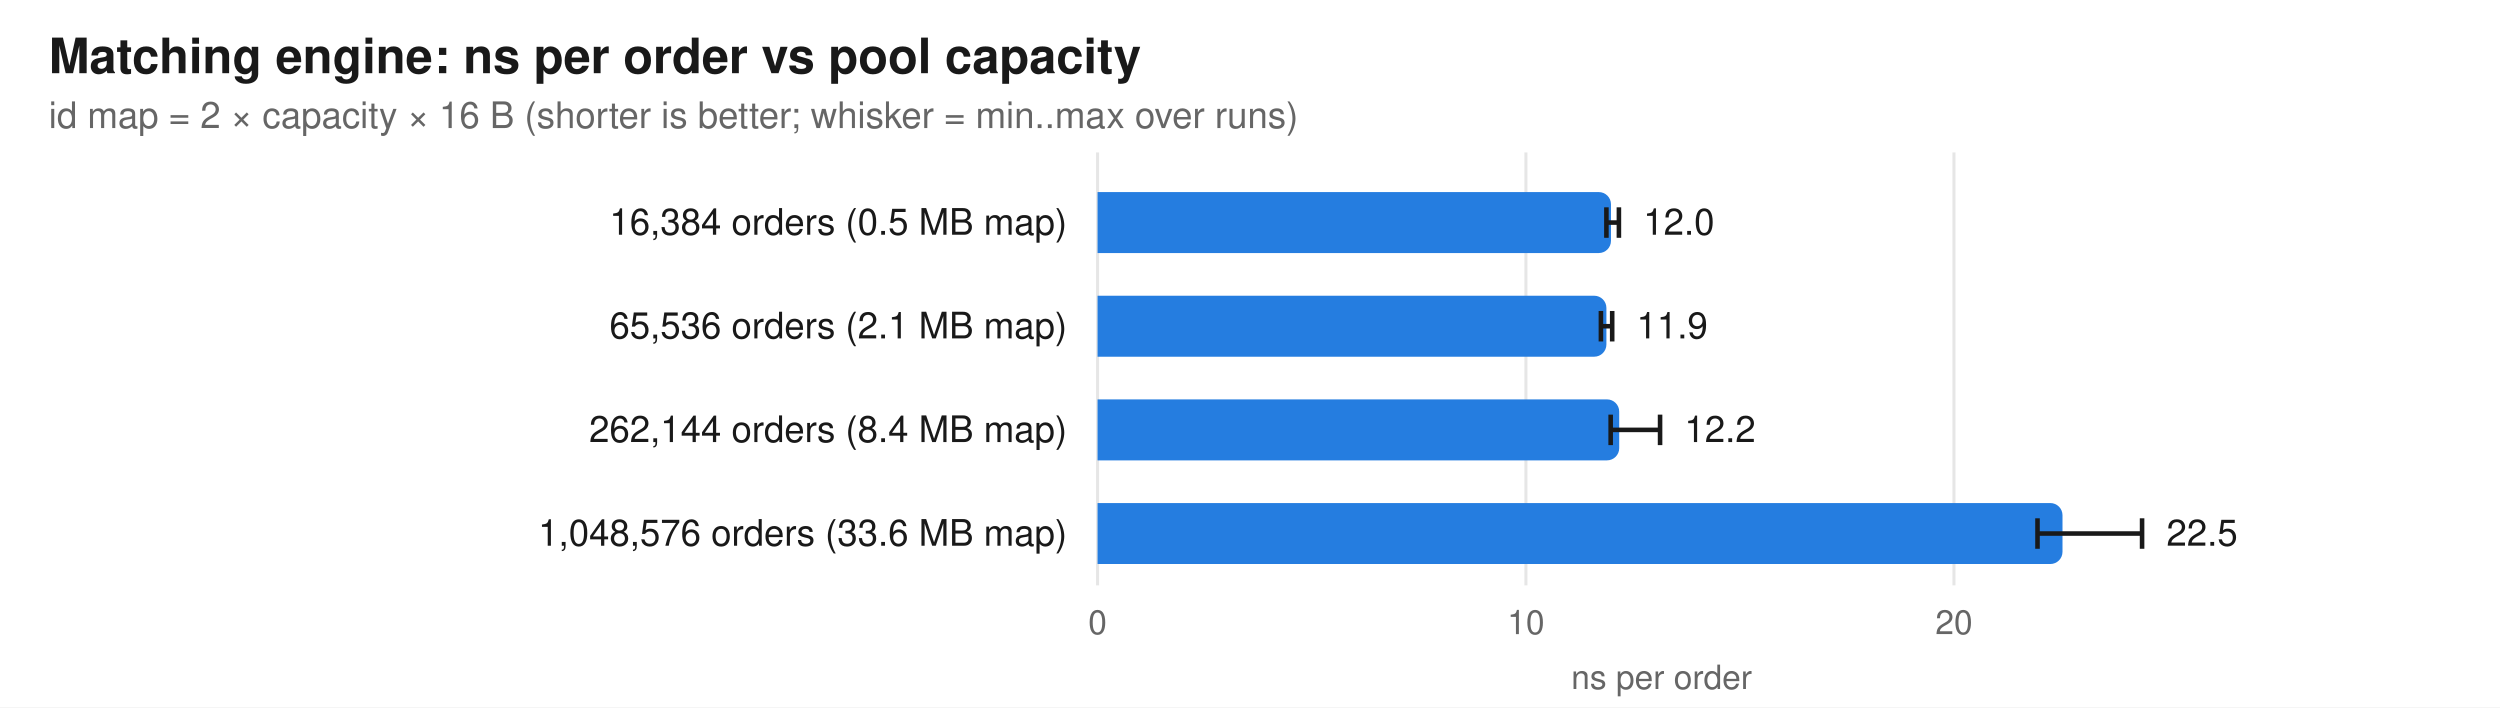
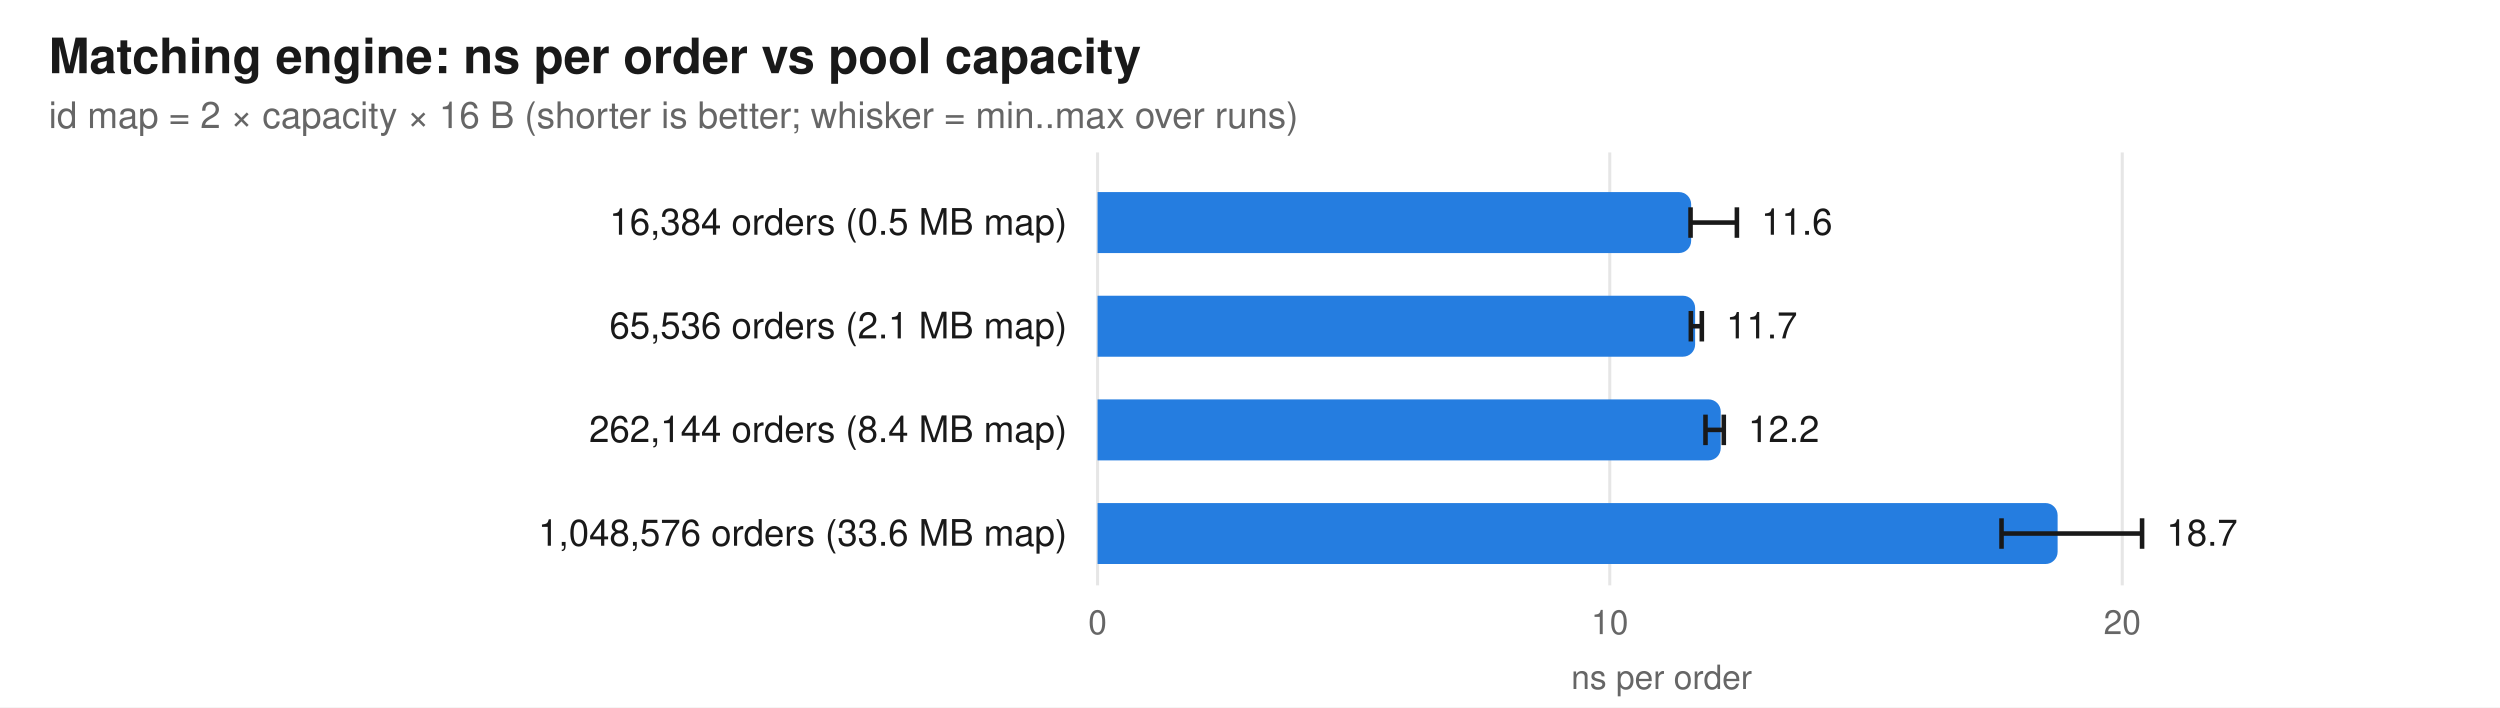
<svg xmlns="http://www.w3.org/2000/svg" viewBox="0 0 820 232" width="820" height="232" font-family="-apple-system, BlinkMacSystemFont, 'Segoe UI', Helvetica, Arial, sans-serif">
  <rect width="100%" height="100%" fill="#ffffff" />
  <text x="16.0" y="24.0" font-size="16" fill="#191919" text-anchor="start" font-weight="600">Matching engine: ns per order vs pool capacity</text>
  <text x="16.0" y="42.0" font-size="12" fill="#666666" text-anchor="start" font-weight="normal">id map = 2 × capacity × 16 B (shorter is better; whisker = min..max over runs)</text>
  <line x1="360.0" y1="50.0" x2="360.0" y2="192.0" stroke="#e6e6e6" stroke-width="1" />
  <text x="360.0" y="208.0" font-size="11" fill="#666666" text-anchor="middle" font-weight="normal">0</text>
-   <line x1="500.5" y1="50.0" x2="500.5" y2="192.0" stroke="#e6e6e6" stroke-width="1" />
-   <text x="500.5" y="208.0" font-size="11" fill="#666666" text-anchor="middle" font-weight="normal">10</text>
-   <line x1="640.9" y1="50.0" x2="640.9" y2="192.0" stroke="#e6e6e6" stroke-width="1" />
-   <text x="640.9" y="208.0" font-size="11" fill="#666666" text-anchor="middle" font-weight="normal">20</text>
+   <line x1="528.0" y1="50.0" x2="528.0" y2="192.0" stroke="#e6e6e6" stroke-width="1" />
+   <text x="528.0" y="208.0" font-size="11" fill="#666666" text-anchor="middle" font-weight="normal">10</text>
+   <line x1="696.1" y1="50.0" x2="696.1" y2="192.0" stroke="#e6e6e6" stroke-width="1" />
+   <text x="696.1" y="208.0" font-size="11" fill="#666666" text-anchor="middle" font-weight="normal">20</text>
  <text x="545.0" y="226.0" font-size="11" fill="#666666" text-anchor="middle" font-weight="normal">ns per order</text>
  <text x="350.0" y="77.0" font-size="12" fill="#191919" text-anchor="end" font-weight="normal">16,384 orders (0.5 MB map)</text>
-   <path d="M360,63 h164.4 a4,4 0 0 1 4,4 v12 a4,4 0 0 1 -4,4 h-164.4 z" fill="#257de0" />
-   <line x1="526.9" y1="73.0" x2="531.0" y2="73.0" stroke="#191919" stroke-width="1.5" />
-   <line x1="526.9" y1="68.0" x2="526.9" y2="78.0" stroke="#191919" stroke-width="1.5" />
-   <line x1="531.0" y1="68.0" x2="531.0" y2="78.0" stroke="#191919" stroke-width="1.5" />
-   <text x="539.0" y="77.0" font-size="12" fill="#191919" text-anchor="start" font-weight="normal">12.0</text>
+   <path d="M360,63 h190.7 a4,4 0 0 1 4,4 v12 a4,4 0 0 1 -4,4 h-190.7 z" fill="#257de0" />
+   <line x1="554.5" y1="73.0" x2="569.7" y2="73.0" stroke="#191919" stroke-width="1.5" />
+   <line x1="554.5" y1="68.0" x2="554.5" y2="78.0" stroke="#191919" stroke-width="1.5" />
+   <line x1="569.7" y1="68.0" x2="569.7" y2="78.0" stroke="#191919" stroke-width="1.5" />
+   <text x="577.7" y="77.0" font-size="12" fill="#191919" text-anchor="start" font-weight="normal">11.6</text>
  <text x="350.0" y="111.0" font-size="12" fill="#191919" text-anchor="end" font-weight="normal">65,536 orders (2.1 MB map)</text>
-   <path d="M360,97 h162.9 a4,4 0 0 1 4,4 v12 a4,4 0 0 1 -4,4 h-162.9 z" fill="#257de0" />
-   <line x1="525.1" y1="107.0" x2="528.8" y2="107.0" stroke="#191919" stroke-width="1.5" />
-   <line x1="525.1" y1="102.0" x2="525.1" y2="112.0" stroke="#191919" stroke-width="1.5" />
-   <line x1="528.8" y1="102.0" x2="528.8" y2="112.0" stroke="#191919" stroke-width="1.5" />
-   <text x="536.8" y="111.0" font-size="12" fill="#191919" text-anchor="start" font-weight="normal">11.9</text>
+   <path d="M360,97 h192.0 a4,4 0 0 1 4,4 v12 a4,4 0 0 1 -4,4 h-192.0 z" fill="#257de0" />
+   <line x1="554.6" y1="107.0" x2="558.2" y2="107.0" stroke="#191919" stroke-width="1.5" />
+   <line x1="554.6" y1="102.0" x2="554.6" y2="112.0" stroke="#191919" stroke-width="1.5" />
+   <line x1="558.2" y1="102.0" x2="558.2" y2="112.0" stroke="#191919" stroke-width="1.5" />
+   <text x="566.2" y="111.0" font-size="12" fill="#191919" text-anchor="start" font-weight="normal">11.7</text>
  <text x="350.0" y="145.0" font-size="12" fill="#191919" text-anchor="end" font-weight="normal">262,144 orders (8.4 MB map)</text>
-   <path d="M360,131 h167.1 a4,4 0 0 1 4,4 v12 a4,4 0 0 1 -4,4 h-167.1 z" fill="#257de0" />
-   <line x1="528.3" y1="141.0" x2="544.5" y2="141.0" stroke="#191919" stroke-width="1.5" />
-   <line x1="528.3" y1="136.0" x2="528.3" y2="146.0" stroke="#191919" stroke-width="1.5" />
-   <line x1="544.5" y1="136.0" x2="544.5" y2="146.0" stroke="#191919" stroke-width="1.5" />
-   <text x="552.5" y="145.0" font-size="12" fill="#191919" text-anchor="start" font-weight="normal">12.2</text>
+   <path d="M360,131 h200.4 a4,4 0 0 1 4,4 v12 a4,4 0 0 1 -4,4 h-200.4 z" fill="#257de0" />
+   <line x1="559.4" y1="141.0" x2="565.4" y2="141.0" stroke="#191919" stroke-width="1.5" />
+   <line x1="559.4" y1="136.0" x2="559.4" y2="146.0" stroke="#191919" stroke-width="1.5" />
+   <line x1="565.4" y1="136.0" x2="565.4" y2="146.0" stroke="#191919" stroke-width="1.5" />
+   <text x="573.4" y="145.0" font-size="12" fill="#191919" text-anchor="start" font-weight="normal">12.2</text>
  <text x="350.0" y="179.0" font-size="12" fill="#191919" text-anchor="end" font-weight="normal">1,048,576 orders (33.6 MB map)</text>
-   <path d="M360,165 h312.5 a4,4 0 0 1 4,4 v12 a4,4 0 0 1 -4,4 h-312.5 z" fill="#257de0" />
-   <line x1="668.3" y1="175.0" x2="702.6" y2="175.0" stroke="#191919" stroke-width="1.5" />
-   <line x1="668.3" y1="170.0" x2="668.3" y2="180.0" stroke="#191919" stroke-width="1.5" />
+   <path d="M360,165 h310.9 a4,4 0 0 1 4,4 v12 a4,4 0 0 1 -4,4 h-310.9 z" fill="#257de0" />
+   <line x1="656.5" y1="175.0" x2="702.6" y2="175.0" stroke="#191919" stroke-width="1.5" />
+   <line x1="656.5" y1="170.0" x2="656.5" y2="180.0" stroke="#191919" stroke-width="1.5" />
  <line x1="702.6" y1="170.0" x2="702.6" y2="180.0" stroke="#191919" stroke-width="1.5" />
-   <text x="710.6" y="179.0" font-size="12" fill="#191919" text-anchor="start" font-weight="normal">22.5</text>
+   <text x="710.6" y="179.0" font-size="12" fill="#191919" text-anchor="start" font-weight="normal">18.7</text>
</svg>
